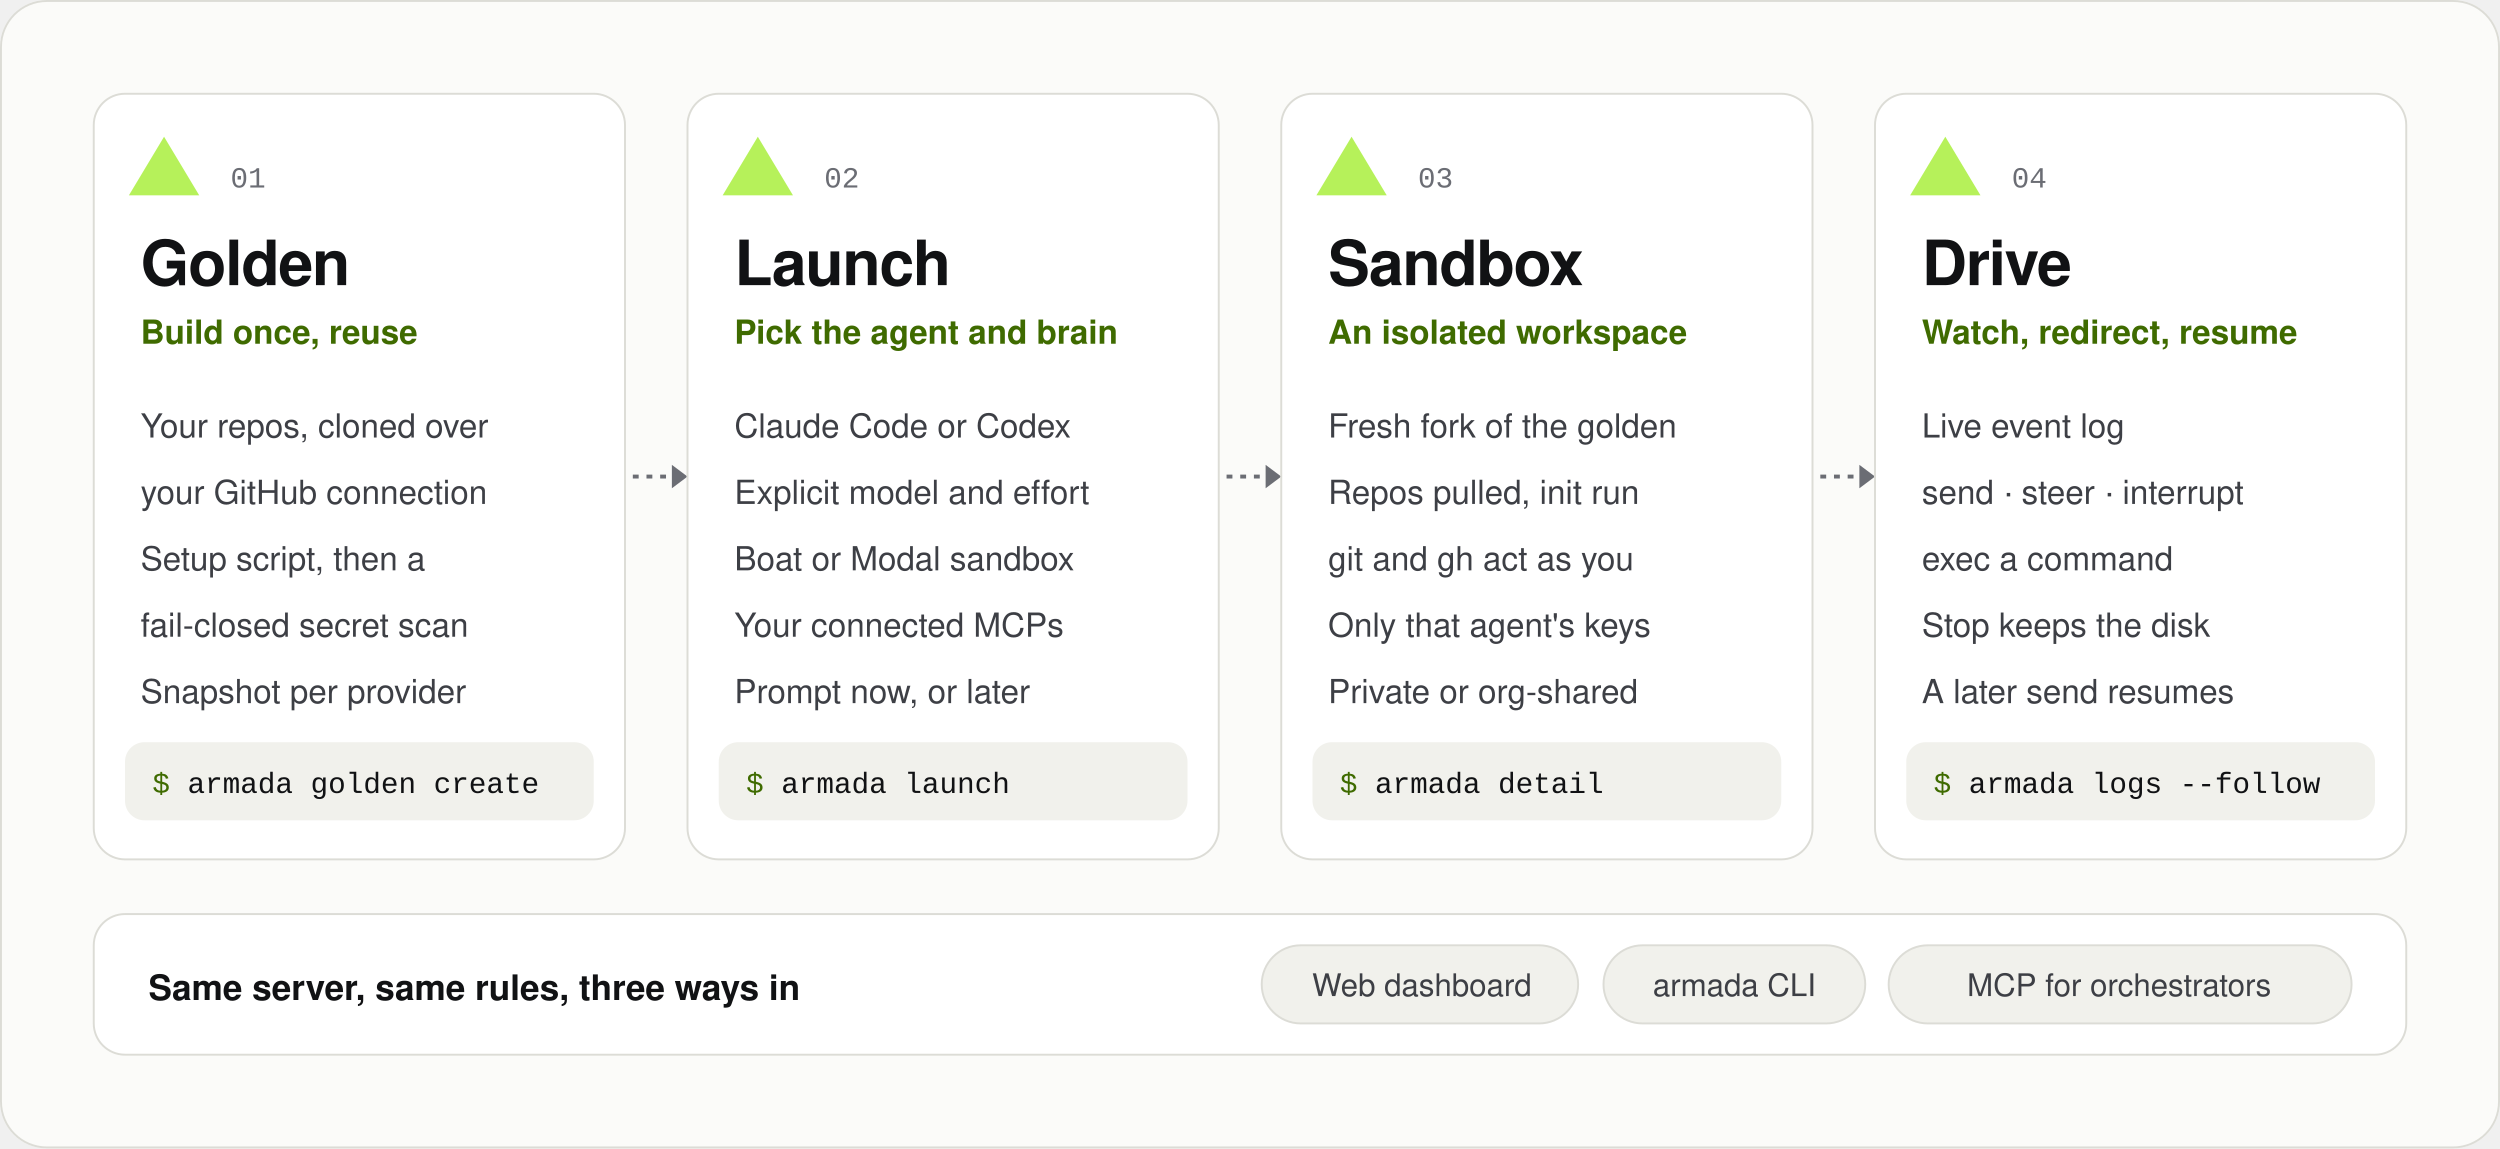
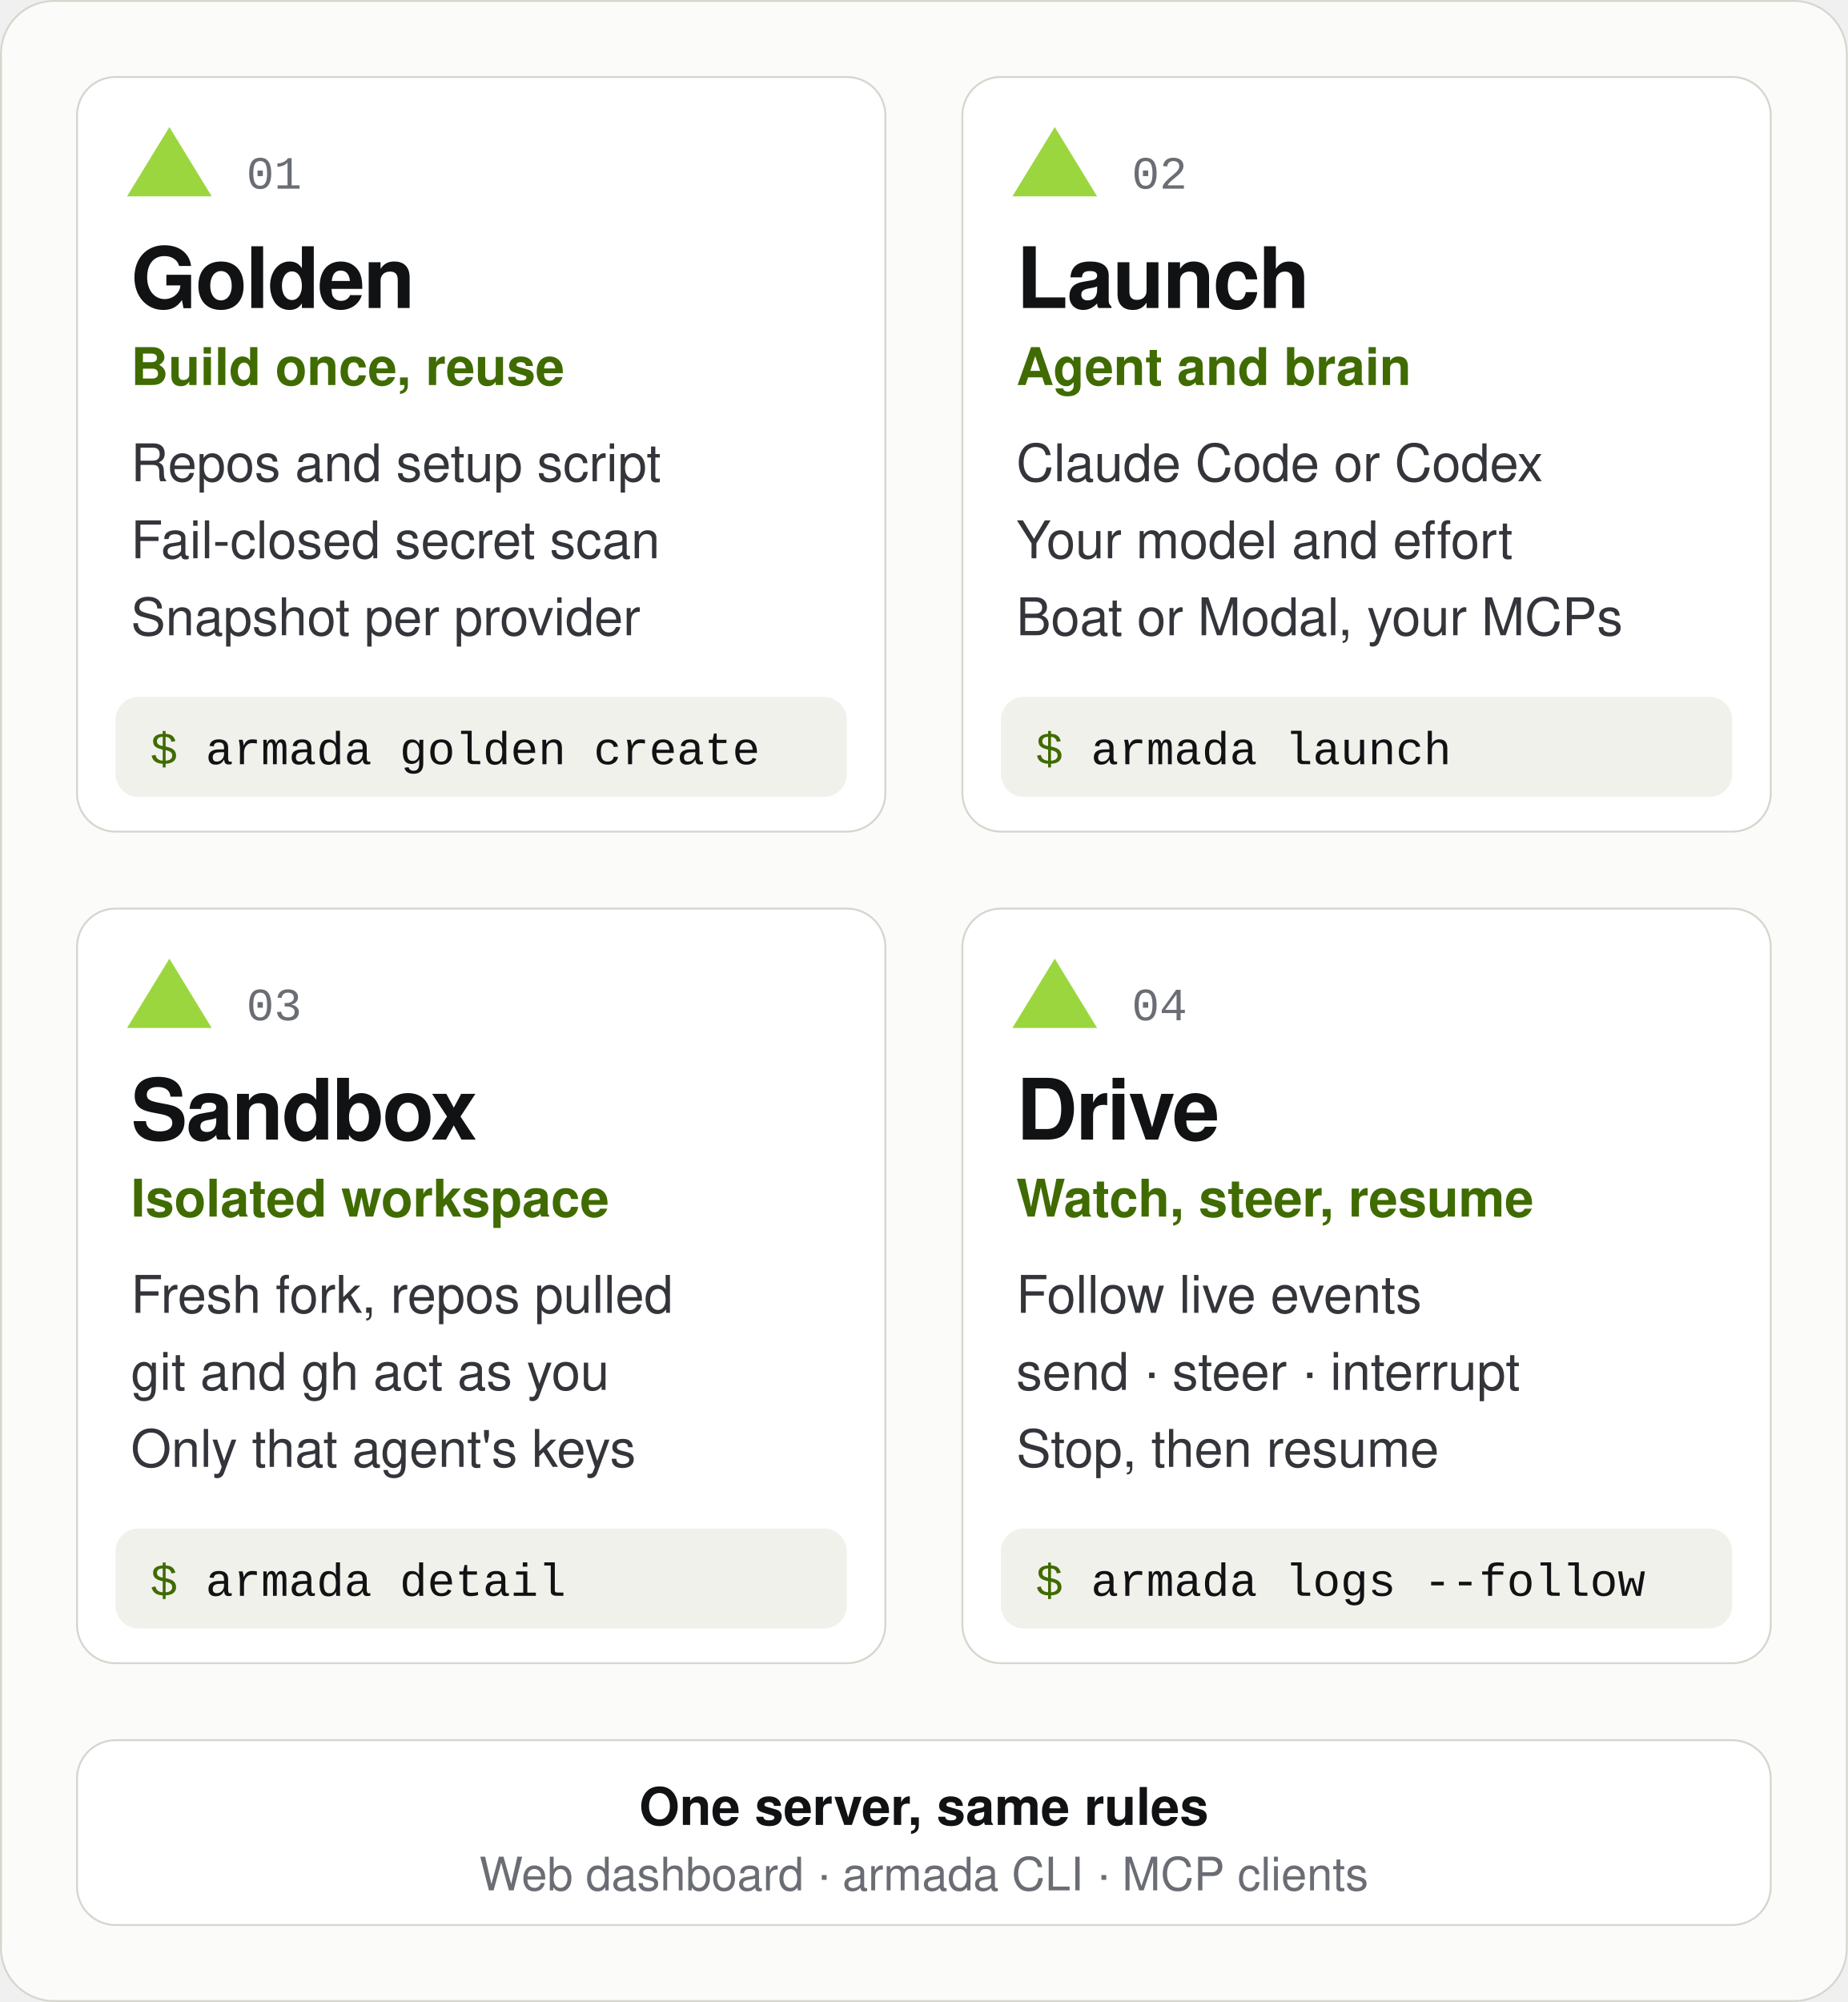
- <svg xmlns="http://www.w3.org/2000/svg" width="1280" height="588" viewBox="0 0 1280 588" role="img" aria-labelledby="t d">
-   <rect width="1280" height="588" rx="24" fill="#fbfbf9" />
-   <rect x="0.5" y="0.5" width="1279" height="587" rx="23.5" fill="none" stroke="#dcdcd6" />
-   <g transform="translate(48 48)">
-     <rect width="272" height="392" rx="16" fill="#ffffff" stroke="#dcdcd6" />
-     <path d="M36 22L54 52H18Z" fill="#b6f15a" />
-     <text x="70" y="48" font-family="ui-monospace, SFMono-Regular, Menlo, Consolas, 'Liberation Mono', monospace" font-size="15" fill="#6b6d74">01</text>
-     <text x="24" y="98" font-family="-apple-system, BlinkMacSystemFont, 'Segoe UI', Helvetica, Arial, sans-serif" font-size="32" font-weight="700" letter-spacing="-0.6" fill="#111214">Golden</text>
-     <text x="24" y="128" font-family="-apple-system, BlinkMacSystemFont, 'Segoe UI', Helvetica, Arial, sans-serif" font-size="17" font-weight="600" fill="#3f6b00">Build once, reuse</text>
-     <text x="24" y="176" font-family="-apple-system, BlinkMacSystemFont, 'Segoe UI', Helvetica, Arial, sans-serif" font-size="17" fill="#3d3f45">Your repos, cloned over</text>
-     <text x="24" y="210" font-family="-apple-system, BlinkMacSystemFont, 'Segoe UI', Helvetica, Arial, sans-serif" font-size="17" fill="#3d3f45">your GitHub connection</text>
-     <text x="24" y="244" font-family="-apple-system, BlinkMacSystemFont, 'Segoe UI', Helvetica, Arial, sans-serif" font-size="17" fill="#3d3f45">Setup script, then a</text>
-     <text x="24" y="278" font-family="-apple-system, BlinkMacSystemFont, 'Segoe UI', Helvetica, Arial, sans-serif" font-size="17" fill="#3d3f45">fail-closed secret scan</text>
-     <text x="24" y="312" font-family="-apple-system, BlinkMacSystemFont, 'Segoe UI', Helvetica, Arial, sans-serif" font-size="17" fill="#3d3f45">Snapshot per provider</text>
-     <rect x="16" y="332" width="240" height="40" rx="10" fill="#f1f1ec" />
-     <text x="30" y="358" font-family="ui-monospace, SFMono-Regular, Menlo, Consolas, 'Liberation Mono', monospace" font-size="15" fill="#111214">
+ <svg xmlns="http://www.w3.org/2000/svg" width="960" height="1040" viewBox="0 0 960 1040" role="img" aria-labelledby="t d">
+   <rect width="960" height="1040" rx="28" fill="#fbfbf9" />
+   <rect x="0.5" y="0.5" width="959" height="1039" rx="27.5" fill="none" stroke="#d6d6cf" />
+   <g transform="translate(40 40)">
+     <rect width="420" height="392" rx="20" fill="#ffffff" stroke="#d6d6cf" />
+     <path d="M48 26L70 62H26Z" fill="#9bd63f" />
+     <text x="88" y="58" font-family="ui-monospace, SFMono-Regular, Menlo, Consolas, 'Liberation Mono', monospace" font-size="24" fill="#6b6d74">01</text>
+     <text x="28" y="120" font-family="-apple-system, BlinkMacSystemFont, 'Segoe UI', Helvetica, Arial, sans-serif" font-size="44" font-weight="700" letter-spacing="-0.8" fill="#111214">Golden</text>
+     <text x="28" y="160" font-family="-apple-system, BlinkMacSystemFont, 'Segoe UI', Helvetica, Arial, sans-serif" font-size="27" font-weight="600" fill="#3f6b00">Build once, reuse</text>
+     <text x="28" y="210" font-family="-apple-system, BlinkMacSystemFont, 'Segoe UI', Helvetica, Arial, sans-serif" font-size="27" fill="#33353b">Repos and setup script</text>
+     <text x="28" y="250" font-family="-apple-system, BlinkMacSystemFont, 'Segoe UI', Helvetica, Arial, sans-serif" font-size="27" fill="#33353b">Fail-closed secret scan</text>
+     <text x="28" y="290" font-family="-apple-system, BlinkMacSystemFont, 'Segoe UI', Helvetica, Arial, sans-serif" font-size="27" fill="#33353b">Snapshot per provider</text>
+     <rect x="20" y="322" width="380" height="52" rx="12" fill="#f1f1ec" />
+     <text x="38" y="357" font-family="ui-monospace, SFMono-Regular, Menlo, Consolas, 'Liberation Mono', monospace" font-size="24" fill="#111214">
      <tspan fill="#3f6b00">$</tspan> armada golden create</text>
  </g>
-   <path d="M324 244.0H346" stroke="#6b6d74" stroke-width="2" stroke-dasharray="3 4" />
-   <path d="M344 238.0L352 244.0L344 250.0Z" fill="#6b6d74" />
-   <g transform="translate(352 48)">
-     <rect width="272" height="392" rx="16" fill="#ffffff" stroke="#dcdcd6" />
-     <path d="M36 22L54 52H18Z" fill="#b6f15a" />
-     <text x="70" y="48" font-family="ui-monospace, SFMono-Regular, Menlo, Consolas, 'Liberation Mono', monospace" font-size="15" fill="#6b6d74">02</text>
-     <text x="24" y="98" font-family="-apple-system, BlinkMacSystemFont, 'Segoe UI', Helvetica, Arial, sans-serif" font-size="32" font-weight="700" letter-spacing="-0.6" fill="#111214">Launch</text>
-     <text x="24" y="128" font-family="-apple-system, BlinkMacSystemFont, 'Segoe UI', Helvetica, Arial, sans-serif" font-size="17" font-weight="600" fill="#3f6b00">Pick the agent and brain</text>
-     <text x="24" y="176" font-family="-apple-system, BlinkMacSystemFont, 'Segoe UI', Helvetica, Arial, sans-serif" font-size="17" fill="#3d3f45">Claude Code or Codex</text>
-     <text x="24" y="210" font-family="-apple-system, BlinkMacSystemFont, 'Segoe UI', Helvetica, Arial, sans-serif" font-size="17" fill="#3d3f45">Explicit model and effort</text>
-     <text x="24" y="244" font-family="-apple-system, BlinkMacSystemFont, 'Segoe UI', Helvetica, Arial, sans-serif" font-size="17" fill="#3d3f45">Boat or Modal sandbox</text>
-     <text x="24" y="278" font-family="-apple-system, BlinkMacSystemFont, 'Segoe UI', Helvetica, Arial, sans-serif" font-size="17" fill="#3d3f45">Your connected MCPs</text>
-     <text x="24" y="312" font-family="-apple-system, BlinkMacSystemFont, 'Segoe UI', Helvetica, Arial, sans-serif" font-size="17" fill="#3d3f45">Prompt now, or later</text>
-     <rect x="16" y="332" width="240" height="40" rx="10" fill="#f1f1ec" />
-     <text x="30" y="358" font-family="ui-monospace, SFMono-Regular, Menlo, Consolas, 'Liberation Mono', monospace" font-size="15" fill="#111214">
+   <g transform="translate(500 40)">
+     <rect width="420" height="392" rx="20" fill="#ffffff" stroke="#d6d6cf" />
+     <path d="M48 26L70 62H26Z" fill="#9bd63f" />
+     <text x="88" y="58" font-family="ui-monospace, SFMono-Regular, Menlo, Consolas, 'Liberation Mono', monospace" font-size="24" fill="#6b6d74">02</text>
+     <text x="28" y="120" font-family="-apple-system, BlinkMacSystemFont, 'Segoe UI', Helvetica, Arial, sans-serif" font-size="44" font-weight="700" letter-spacing="-0.8" fill="#111214">Launch</text>
+     <text x="28" y="160" font-family="-apple-system, BlinkMacSystemFont, 'Segoe UI', Helvetica, Arial, sans-serif" font-size="27" font-weight="600" fill="#3f6b00">Agent and brain</text>
+     <text x="28" y="210" font-family="-apple-system, BlinkMacSystemFont, 'Segoe UI', Helvetica, Arial, sans-serif" font-size="27" fill="#33353b">Claude Code or Codex</text>
+     <text x="28" y="250" font-family="-apple-system, BlinkMacSystemFont, 'Segoe UI', Helvetica, Arial, sans-serif" font-size="27" fill="#33353b">Your model and effort</text>
+     <text x="28" y="290" font-family="-apple-system, BlinkMacSystemFont, 'Segoe UI', Helvetica, Arial, sans-serif" font-size="27" fill="#33353b">Boat or Modal, your MCPs</text>
+     <rect x="20" y="322" width="380" height="52" rx="12" fill="#f1f1ec" />
+     <text x="38" y="357" font-family="ui-monospace, SFMono-Regular, Menlo, Consolas, 'Liberation Mono', monospace" font-size="24" fill="#111214">
      <tspan fill="#3f6b00">$</tspan> armada launch</text>
  </g>
-   <path d="M628 244.0H650" stroke="#6b6d74" stroke-width="2" stroke-dasharray="3 4" />
-   <path d="M648 238.0L656 244.0L648 250.0Z" fill="#6b6d74" />
-   <g transform="translate(656 48)">
-     <rect width="272" height="392" rx="16" fill="#ffffff" stroke="#dcdcd6" />
-     <path d="M36 22L54 52H18Z" fill="#b6f15a" />
-     <text x="70" y="48" font-family="ui-monospace, SFMono-Regular, Menlo, Consolas, 'Liberation Mono', monospace" font-size="15" fill="#6b6d74">03</text>
-     <text x="24" y="98" font-family="-apple-system, BlinkMacSystemFont, 'Segoe UI', Helvetica, Arial, sans-serif" font-size="32" font-weight="700" letter-spacing="-0.6" fill="#111214">Sandbox</text>
-     <text x="24" y="128" font-family="-apple-system, BlinkMacSystemFont, 'Segoe UI', Helvetica, Arial, sans-serif" font-size="17" font-weight="600" fill="#3f6b00">An isolated workspace</text>
-     <text x="24" y="176" font-family="-apple-system, BlinkMacSystemFont, 'Segoe UI', Helvetica, Arial, sans-serif" font-size="17" fill="#3d3f45">Fresh fork of the golden</text>
-     <text x="24" y="210" font-family="-apple-system, BlinkMacSystemFont, 'Segoe UI', Helvetica, Arial, sans-serif" font-size="17" fill="#3d3f45">Repos pulled, init run</text>
-     <text x="24" y="244" font-family="-apple-system, BlinkMacSystemFont, 'Segoe UI', Helvetica, Arial, sans-serif" font-size="17" fill="#3d3f45">git and gh act as you</text>
-     <text x="24" y="278" font-family="-apple-system, BlinkMacSystemFont, 'Segoe UI', Helvetica, Arial, sans-serif" font-size="17" fill="#3d3f45">Only that agent's keys</text>
-     <text x="24" y="312" font-family="-apple-system, BlinkMacSystemFont, 'Segoe UI', Helvetica, Arial, sans-serif" font-size="17" fill="#3d3f45">Private or org-shared</text>
-     <rect x="16" y="332" width="240" height="40" rx="10" fill="#f1f1ec" />
-     <text x="30" y="358" font-family="ui-monospace, SFMono-Regular, Menlo, Consolas, 'Liberation Mono', monospace" font-size="15" fill="#111214">
+   <g transform="translate(40 472)">
+     <rect width="420" height="392" rx="20" fill="#ffffff" stroke="#d6d6cf" />
+     <path d="M48 26L70 62H26Z" fill="#9bd63f" />
+     <text x="88" y="58" font-family="ui-monospace, SFMono-Regular, Menlo, Consolas, 'Liberation Mono', monospace" font-size="24" fill="#6b6d74">03</text>
+     <text x="28" y="120" font-family="-apple-system, BlinkMacSystemFont, 'Segoe UI', Helvetica, Arial, sans-serif" font-size="44" font-weight="700" letter-spacing="-0.8" fill="#111214">Sandbox</text>
+     <text x="28" y="160" font-family="-apple-system, BlinkMacSystemFont, 'Segoe UI', Helvetica, Arial, sans-serif" font-size="27" font-weight="600" fill="#3f6b00">Isolated workspace</text>
+     <text x="28" y="210" font-family="-apple-system, BlinkMacSystemFont, 'Segoe UI', Helvetica, Arial, sans-serif" font-size="27" fill="#33353b">Fresh fork, repos pulled</text>
+     <text x="28" y="250" font-family="-apple-system, BlinkMacSystemFont, 'Segoe UI', Helvetica, Arial, sans-serif" font-size="27" fill="#33353b">git and gh act as you</text>
+     <text x="28" y="290" font-family="-apple-system, BlinkMacSystemFont, 'Segoe UI', Helvetica, Arial, sans-serif" font-size="27" fill="#33353b">Only that agent's keys</text>
+     <rect x="20" y="322" width="380" height="52" rx="12" fill="#f1f1ec" />
+     <text x="38" y="357" font-family="ui-monospace, SFMono-Regular, Menlo, Consolas, 'Liberation Mono', monospace" font-size="24" fill="#111214">
      <tspan fill="#3f6b00">$</tspan> armada detail</text>
  </g>
-   <path d="M932 244.0H954" stroke="#6b6d74" stroke-width="2" stroke-dasharray="3 4" />
-   <path d="M952 238.0L960 244.0L952 250.0Z" fill="#6b6d74" />
-   <g transform="translate(960 48)">
-     <rect width="272" height="392" rx="16" fill="#ffffff" stroke="#dcdcd6" />
-     <path d="M36 22L54 52H18Z" fill="#b6f15a" />
-     <text x="70" y="48" font-family="ui-monospace, SFMono-Regular, Menlo, Consolas, 'Liberation Mono', monospace" font-size="15" fill="#6b6d74">04</text>
-     <text x="24" y="98" font-family="-apple-system, BlinkMacSystemFont, 'Segoe UI', Helvetica, Arial, sans-serif" font-size="32" font-weight="700" letter-spacing="-0.6" fill="#111214">Drive</text>
-     <text x="24" y="128" font-family="-apple-system, BlinkMacSystemFont, 'Segoe UI', Helvetica, Arial, sans-serif" font-size="17" font-weight="600" fill="#3f6b00">Watch, redirect, resume</text>
-     <text x="24" y="176" font-family="-apple-system, BlinkMacSystemFont, 'Segoe UI', Helvetica, Arial, sans-serif" font-size="17" fill="#3d3f45">Live event log</text>
-     <text x="24" y="210" font-family="-apple-system, BlinkMacSystemFont, 'Segoe UI', Helvetica, Arial, sans-serif" font-size="17" fill="#3d3f45">send · steer · interrupt</text>
-     <text x="24" y="244" font-family="-apple-system, BlinkMacSystemFont, 'Segoe UI', Helvetica, Arial, sans-serif" font-size="17" fill="#3d3f45">exec a command</text>
-     <text x="24" y="278" font-family="-apple-system, BlinkMacSystemFont, 'Segoe UI', Helvetica, Arial, sans-serif" font-size="17" fill="#3d3f45">Stop keeps the disk</text>
-     <text x="24" y="312" font-family="-apple-system, BlinkMacSystemFont, 'Segoe UI', Helvetica, Arial, sans-serif" font-size="17" fill="#3d3f45">A later send resumes</text>
-     <rect x="16" y="332" width="240" height="40" rx="10" fill="#f1f1ec" />
-     <text x="30" y="358" font-family="ui-monospace, SFMono-Regular, Menlo, Consolas, 'Liberation Mono', monospace" font-size="15" fill="#111214">
+   <g transform="translate(500 472)">
+     <rect width="420" height="392" rx="20" fill="#ffffff" stroke="#d6d6cf" />
+     <path d="M48 26L70 62H26Z" fill="#9bd63f" />
+     <text x="88" y="58" font-family="ui-monospace, SFMono-Regular, Menlo, Consolas, 'Liberation Mono', monospace" font-size="24" fill="#6b6d74">04</text>
+     <text x="28" y="120" font-family="-apple-system, BlinkMacSystemFont, 'Segoe UI', Helvetica, Arial, sans-serif" font-size="44" font-weight="700" letter-spacing="-0.8" fill="#111214">Drive</text>
+     <text x="28" y="160" font-family="-apple-system, BlinkMacSystemFont, 'Segoe UI', Helvetica, Arial, sans-serif" font-size="27" font-weight="600" fill="#3f6b00">Watch, steer, resume</text>
+     <text x="28" y="210" font-family="-apple-system, BlinkMacSystemFont, 'Segoe UI', Helvetica, Arial, sans-serif" font-size="27" fill="#33353b">Follow live events</text>
+     <text x="28" y="250" font-family="-apple-system, BlinkMacSystemFont, 'Segoe UI', Helvetica, Arial, sans-serif" font-size="27" fill="#33353b">send · steer · interrupt</text>
+     <text x="28" y="290" font-family="-apple-system, BlinkMacSystemFont, 'Segoe UI', Helvetica, Arial, sans-serif" font-size="27" fill="#33353b">Stop, then resume</text>
+     <rect x="20" y="322" width="380" height="52" rx="12" fill="#f1f1ec" />
+     <text x="38" y="357" font-family="ui-monospace, SFMono-Regular, Menlo, Consolas, 'Liberation Mono', monospace" font-size="24" fill="#111214">
      <tspan fill="#3f6b00">$</tspan> armada logs --follow</text>
  </g>
-   <g transform="translate(48 468)">
-     <rect width="1184" height="72" rx="16" fill="#ffffff" stroke="#dcdcd6" />
-     <text x="28" y="44" font-family="-apple-system, BlinkMacSystemFont, 'Segoe UI', Helvetica, Arial, sans-serif" font-size="18" font-weight="600" fill="#111214">Same server, same rules, three ways in</text>
-     <rect x="919" y="16" width="237" height="40" rx="20" fill="#f1f1ec" stroke="#dcdcd6" />
-     <text x="1037" y="42" text-anchor="middle" font-family="-apple-system, BlinkMacSystemFont, 'Segoe UI', Helvetica, Arial, sans-serif" font-size="16" fill="#3d3f45">MCP for orchestrators</text>
-     <rect x="773" y="16" width="134" height="40" rx="20" fill="#f1f1ec" stroke="#dcdcd6" />
-     <text x="840" y="42" text-anchor="middle" font-family="-apple-system, BlinkMacSystemFont, 'Segoe UI', Helvetica, Arial, sans-serif" font-size="16" fill="#3d3f45">armada CLI</text>
-     <rect x="598" y="16" width="162" height="40" rx="20" fill="#f1f1ec" stroke="#dcdcd6" />
-     <text x="680" y="42" text-anchor="middle" font-family="-apple-system, BlinkMacSystemFont, 'Segoe UI', Helvetica, Arial, sans-serif" font-size="16" fill="#3d3f45">Web dashboard</text>
+   <g transform="translate(40 904)">
+     <rect width="880" height="96" rx="20" fill="#ffffff" stroke="#d6d6cf" />
+     <text x="440" y="44" text-anchor="middle" font-family="-apple-system, BlinkMacSystemFont, 'Segoe UI', Helvetica, Arial, sans-serif" font-size="27" font-weight="600" fill="#111214">One server, same rules</text>
+     <text x="440" y="78" text-anchor="middle" font-family="-apple-system, BlinkMacSystemFont, 'Segoe UI', Helvetica, Arial, sans-serif" font-size="24" fill="#6b6d74">Web dashboard  ·  armada CLI  ·  MCP clients</text>
  </g>
</svg>
